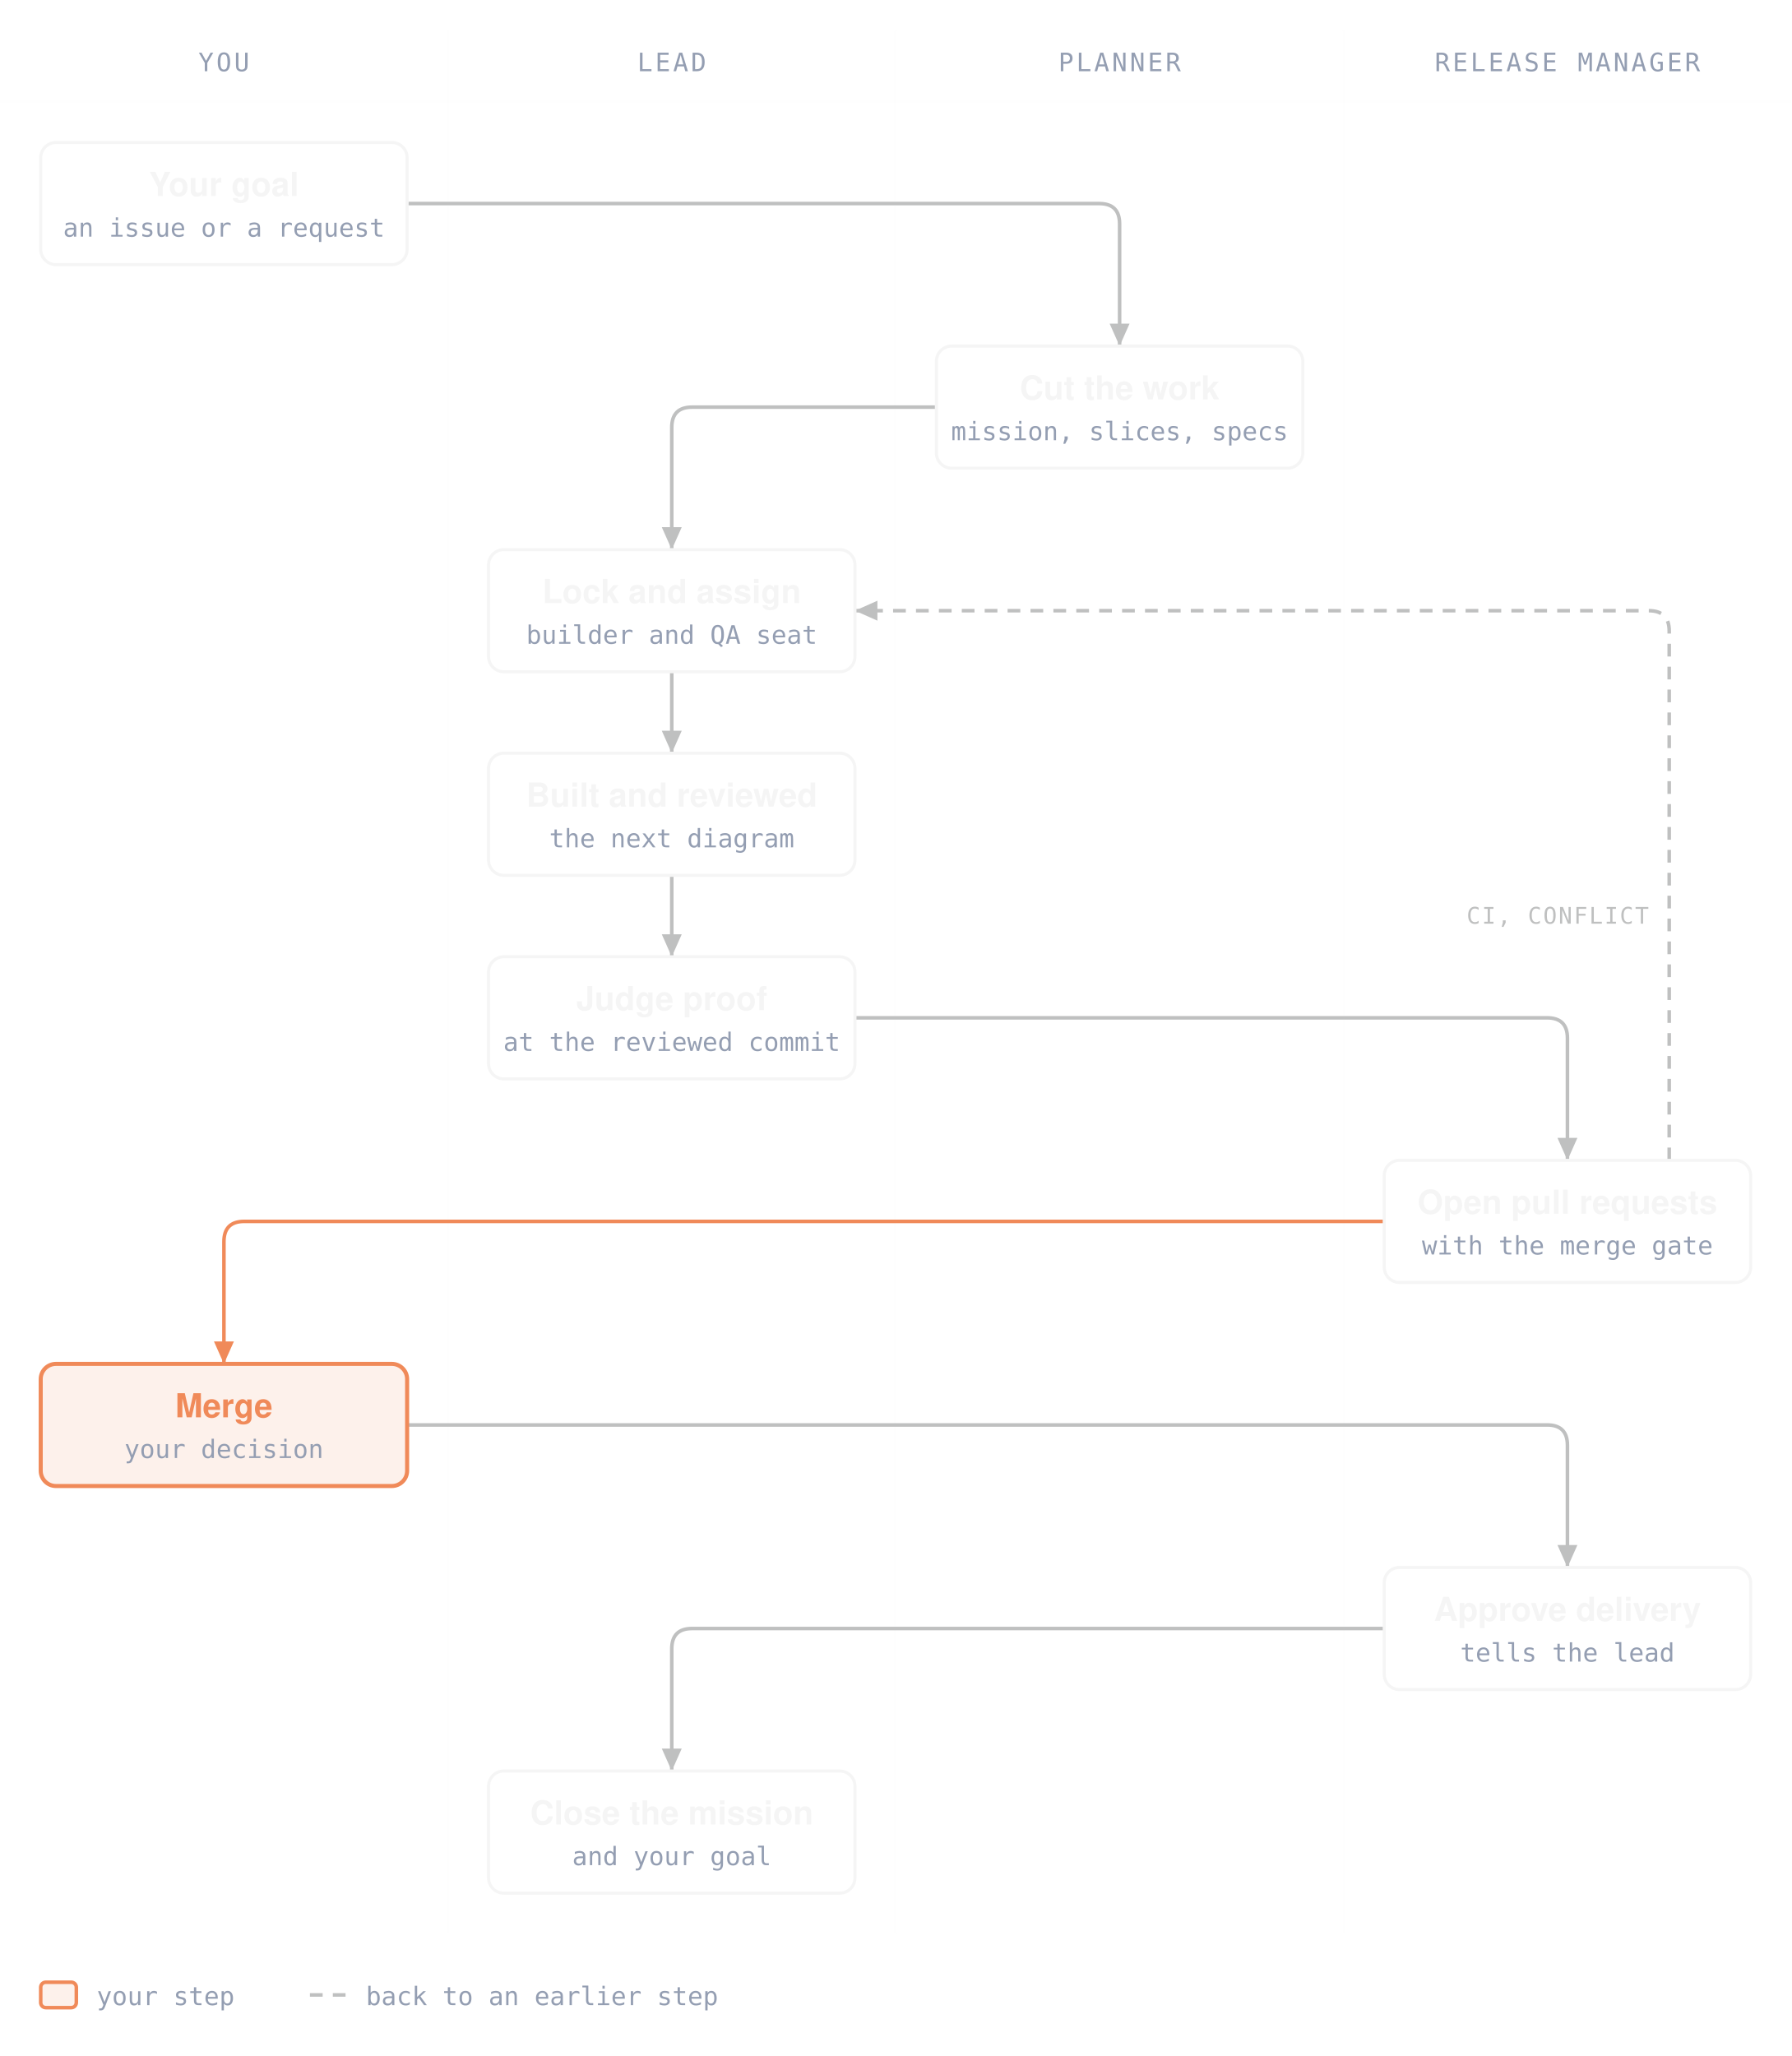
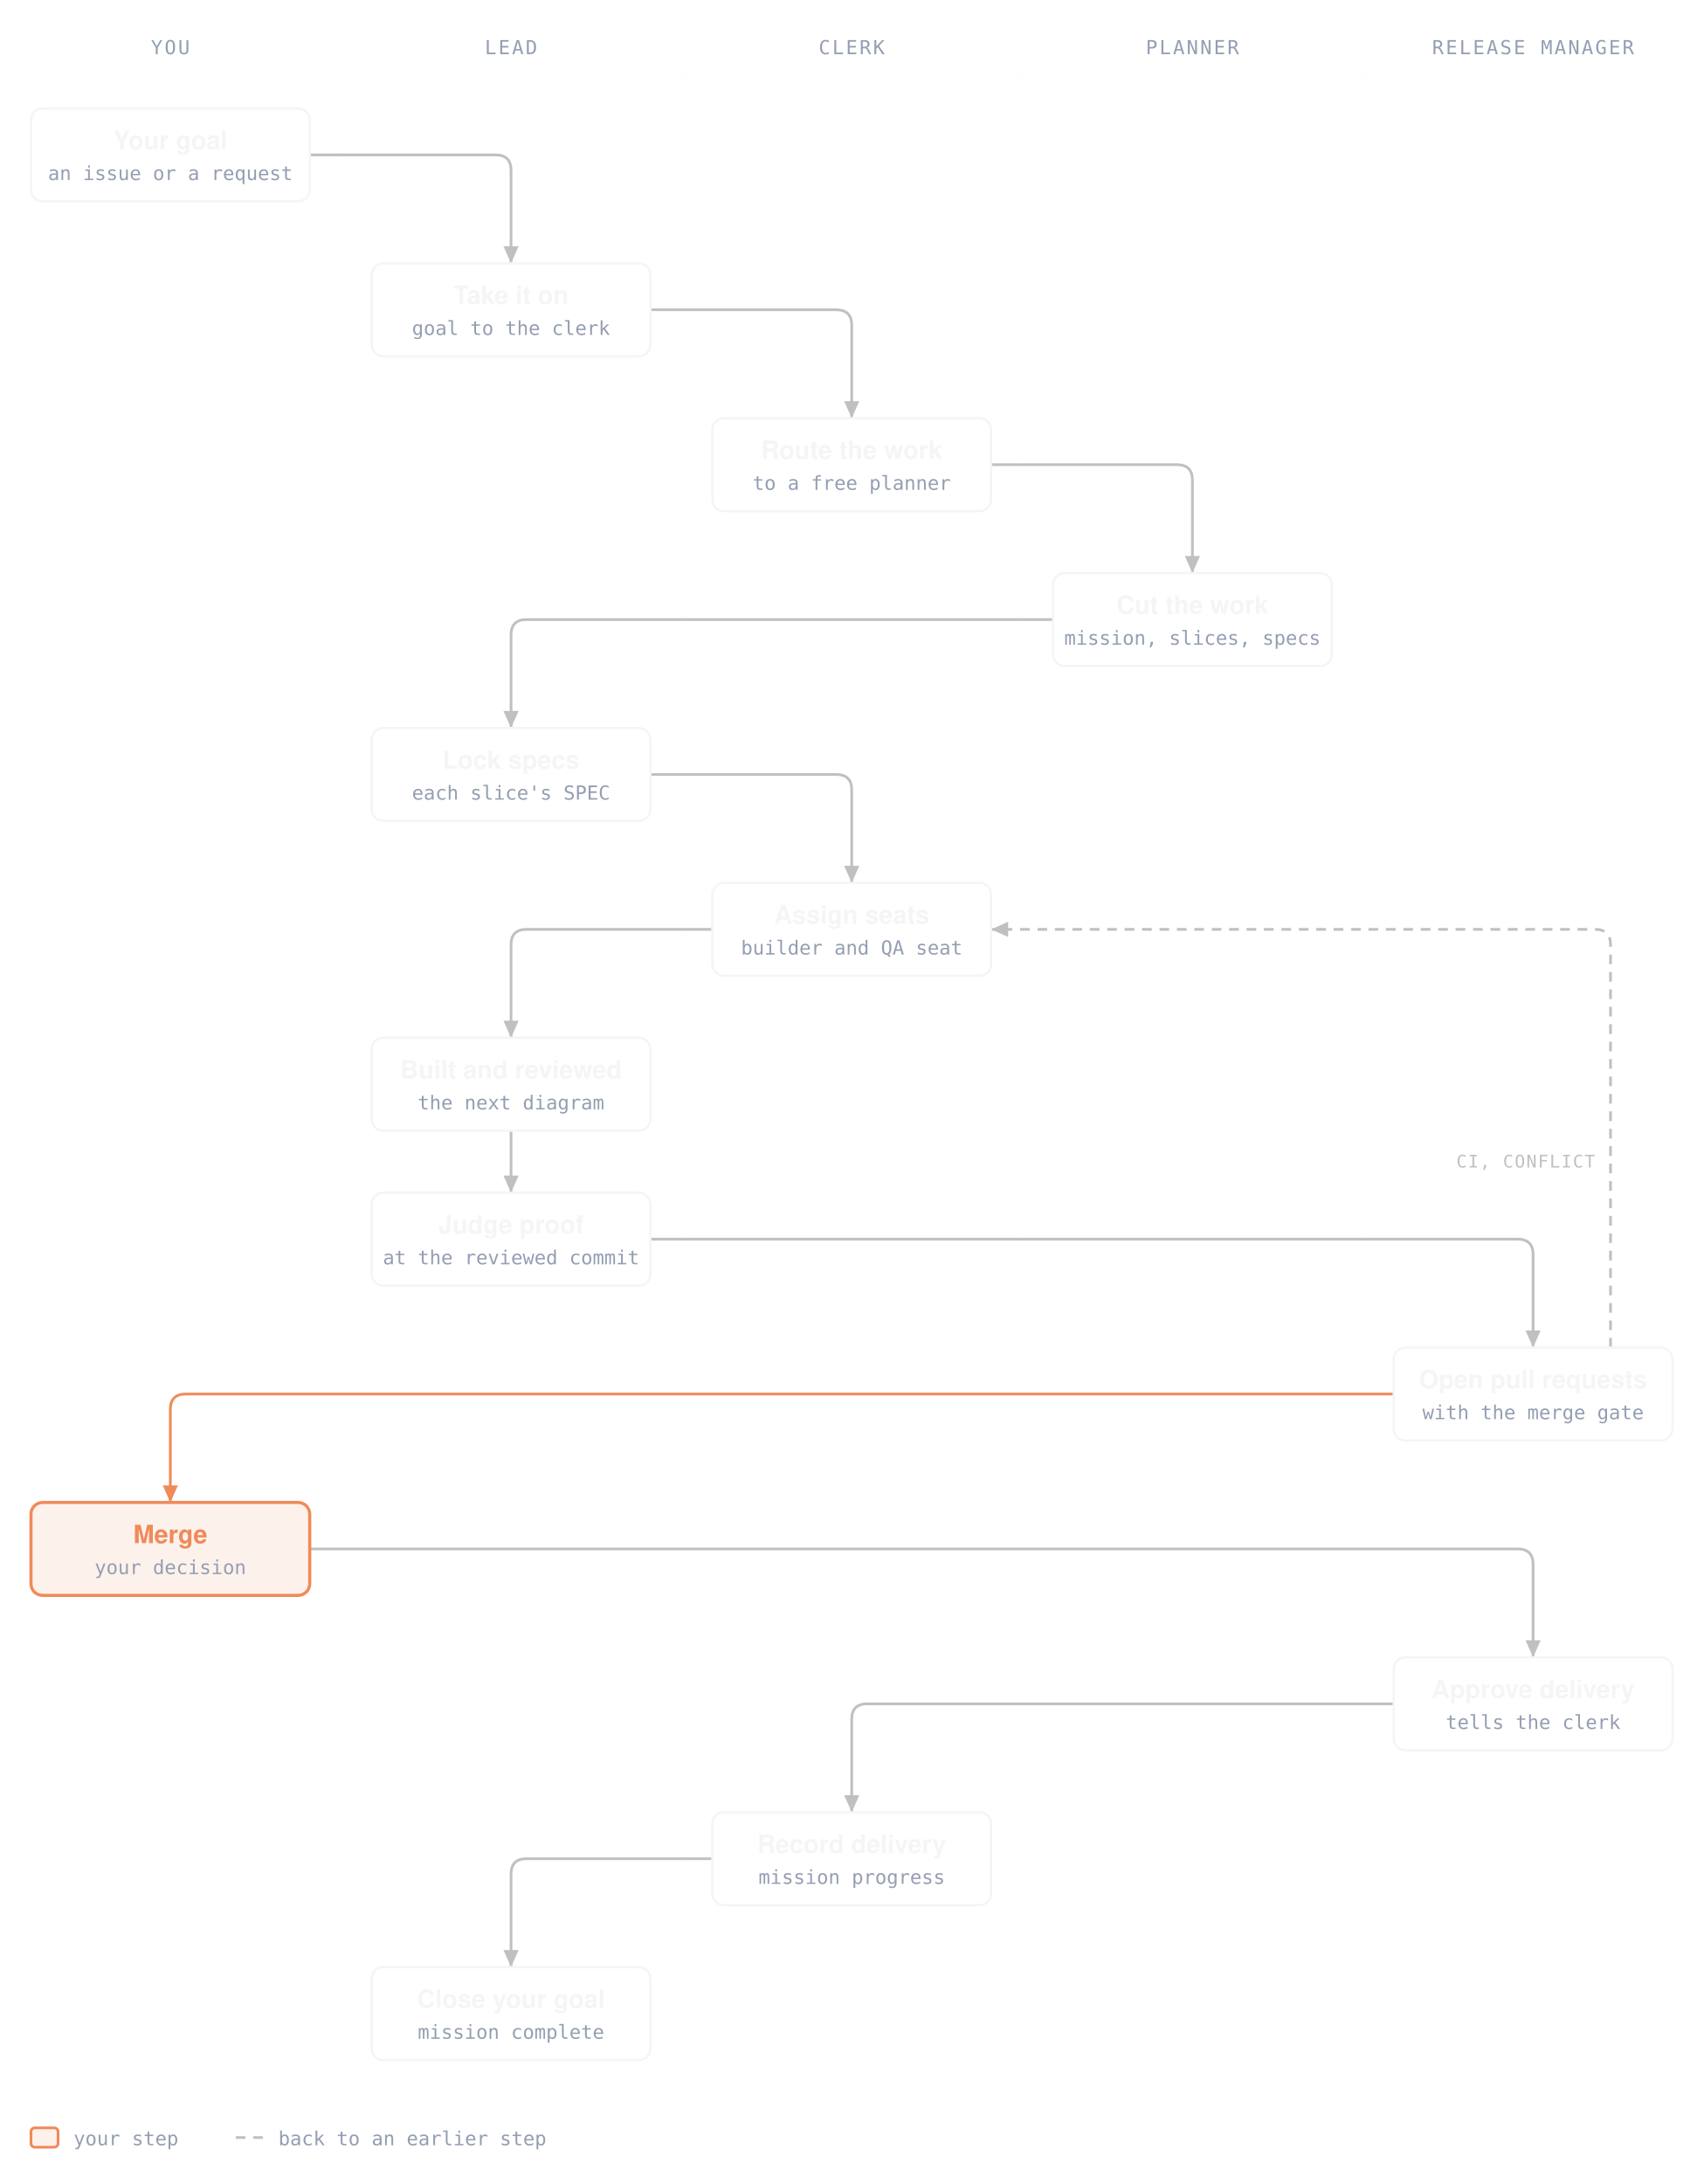
- <svg xmlns="http://www.w3.org/2000/svg" viewBox="0 0 704 808" width="704" height="808" role="img" aria-labelledby="how-the-work-moves-dark-title how-the-work-moves-dark-desc">
+ <svg xmlns="http://www.w3.org/2000/svg" viewBox="0 0 880 1128" width="880" height="1128" role="img" aria-labelledby="how-the-work-moves-dark-title how-the-work-moves-dark-desc">
  <defs>
    <marker id="how-the-work-moves-dark-arrow-muted" viewBox="0 0 10 10" refX="9" refY="5" markerWidth="7" markerHeight="7" orient="auto-start-reverse">
      <path d="M0,1 L9,5 L0,9 z" fill="#bfc0c0" />
    </marker>
    <marker id="how-the-work-moves-dark-arrow-accent" viewBox="0 0 10 10" refX="9" refY="5" markerWidth="7" markerHeight="7" orient="auto-start-reverse">
      <path d="M0,1 L9,5 L0,9 z" fill="#f08a59" />
    </marker>
  </defs>
-   <line x1="176" y1="12" x2="176" y2="760" stroke="rgba(245,245,245,0.16)" stroke-width="1" />
-   <line x1="352" y1="12" x2="352" y2="760" stroke="rgba(245,245,245,0.16)" stroke-width="1" />
-   <line x1="528" y1="12" x2="528" y2="760" stroke="rgba(245,245,245,0.16)" stroke-width="1" />
-   <line x1="0" y1="40" x2="704" y2="40" stroke="rgba(245,245,245,0.16)" stroke-width="1" />
-   <path d="M160,80 L432,80 Q440,80 440,88 L440,136" fill="none" stroke="#bfc0c0" stroke-width="1.4" marker-end="url(#how-the-work-moves-dark-arrow-muted)" />
-   <path d="M368,160 L272,160 Q264,160 264,168 L264,216" fill="none" stroke="#bfc0c0" stroke-width="1.4" marker-end="url(#how-the-work-moves-dark-arrow-muted)" />
-   <path d="M264,264 L264,296" fill="none" stroke="#bfc0c0" stroke-width="1.4" marker-end="url(#how-the-work-moves-dark-arrow-muted)" />
-   <path d="M264,344 L264,376" fill="none" stroke="#bfc0c0" stroke-width="1.4" marker-end="url(#how-the-work-moves-dark-arrow-muted)" />
-   <path d="M336,400 L608,400 Q616,400 616,408 L616,456" fill="none" stroke="#bfc0c0" stroke-width="1.4" marker-end="url(#how-the-work-moves-dark-arrow-muted)" />
-   <path d="M544,480 L96,480 Q88,480 88,488 L88,536" fill="none" stroke="#f08a59" stroke-width="1.4" marker-end="url(#how-the-work-moves-dark-arrow-accent)" />
-   <path d="M160,560 L608,560 Q616,560 616,568 L616,616" fill="none" stroke="#bfc0c0" stroke-width="1.4" marker-end="url(#how-the-work-moves-dark-arrow-muted)" />
-   <path d="M544,640 L272,640 Q264,640 264,648 L264,696" fill="none" stroke="#bfc0c0" stroke-width="1.4" marker-end="url(#how-the-work-moves-dark-arrow-muted)" />
-   <path d="M656,456 L656,248 Q656,240 648,240 L336,240" fill="none" stroke="#bfc0c0" stroke-width="1.4" stroke-dasharray="5,4" marker-end="url(#how-the-work-moves-dark-arrow-muted)" />
+   <line x1="176" y1="12" x2="176" y2="1080" stroke="rgba(245,245,245,0.16)" stroke-width="1" />
+   <line x1="352" y1="12" x2="352" y2="1080" stroke="rgba(245,245,245,0.16)" stroke-width="1" />
+   <line x1="528" y1="12" x2="528" y2="1080" stroke="rgba(245,245,245,0.16)" stroke-width="1" />
+   <line x1="704" y1="12" x2="704" y2="1080" stroke="rgba(245,245,245,0.16)" stroke-width="1" />
+   <line x1="0" y1="40" x2="880" y2="40" stroke="rgba(245,245,245,0.16)" stroke-width="1" />
+   <path d="M160,80 L256,80 Q264,80 264,88 L264,136" fill="none" stroke="#bfc0c0" stroke-width="1.4" marker-end="url(#how-the-work-moves-dark-arrow-muted)" />
+   <path d="M336,160 L432,160 Q440,160 440,168 L440,216" fill="none" stroke="#bfc0c0" stroke-width="1.4" marker-end="url(#how-the-work-moves-dark-arrow-muted)" />
+   <path d="M512,240 L608,240 Q616,240 616,248 L616,296" fill="none" stroke="#bfc0c0" stroke-width="1.4" marker-end="url(#how-the-work-moves-dark-arrow-muted)" />
+   <path d="M544,320 L272,320 Q264,320 264,328 L264,376" fill="none" stroke="#bfc0c0" stroke-width="1.4" marker-end="url(#how-the-work-moves-dark-arrow-muted)" />
+   <path d="M336,400 L432,400 Q440,400 440,408 L440,456" fill="none" stroke="#bfc0c0" stroke-width="1.4" marker-end="url(#how-the-work-moves-dark-arrow-muted)" />
+   <path d="M368,480 L272,480 Q264,480 264,488 L264,536" fill="none" stroke="#bfc0c0" stroke-width="1.4" marker-end="url(#how-the-work-moves-dark-arrow-muted)" />
+   <path d="M264,584 L264,616" fill="none" stroke="#bfc0c0" stroke-width="1.4" marker-end="url(#how-the-work-moves-dark-arrow-muted)" />
+   <path d="M336,640 L784,640 Q792,640 792,648 L792,696" fill="none" stroke="#bfc0c0" stroke-width="1.4" marker-end="url(#how-the-work-moves-dark-arrow-muted)" />
+   <path d="M720,720 L96,720 Q88,720 88,728 L88,776" fill="none" stroke="#f08a59" stroke-width="1.4" marker-end="url(#how-the-work-moves-dark-arrow-accent)" />
+   <path d="M160,800 L784,800 Q792,800 792,808 L792,856" fill="none" stroke="#bfc0c0" stroke-width="1.4" marker-end="url(#how-the-work-moves-dark-arrow-muted)" />
+   <path d="M720,880 L448,880 Q440,880 440,888 L440,936" fill="none" stroke="#bfc0c0" stroke-width="1.4" marker-end="url(#how-the-work-moves-dark-arrow-muted)" />
+   <path d="M368,960 L272,960 Q264,960 264,968 L264,1016" fill="none" stroke="#bfc0c0" stroke-width="1.4" marker-end="url(#how-the-work-moves-dark-arrow-muted)" />
+   <path d="M832,696 L832,488 Q832,480 824,480 L512,480" fill="none" stroke="#bfc0c0" stroke-width="1.4" stroke-dasharray="5,4" marker-end="url(#how-the-work-moves-dark-arrow-muted)" />
  <text x="88" y="28" font-family="'Geist Mono', ui-monospace, SFMono-Regular, Menlo, Consolas, monospace" font-size="10" font-weight="400" fill="#949eb2" text-anchor="middle" letter-spacing="1">YOU</text>
  <text x="264" y="28" font-family="'Geist Mono', ui-monospace, SFMono-Regular, Menlo, Consolas, monospace" font-size="10" font-weight="400" fill="#949eb2" text-anchor="middle" letter-spacing="1">LEAD</text>
-   <text x="440" y="28" font-family="'Geist Mono', ui-monospace, SFMono-Regular, Menlo, Consolas, monospace" font-size="10" font-weight="400" fill="#949eb2" text-anchor="middle" letter-spacing="1">PLANNER</text>
-   <text x="616" y="28" font-family="'Geist Mono', ui-monospace, SFMono-Regular, Menlo, Consolas, monospace" font-size="10" font-weight="400" fill="#949eb2" text-anchor="middle" letter-spacing="1">RELEASE MANAGER</text>
+   <text x="440" y="28" font-family="'Geist Mono', ui-monospace, SFMono-Regular, Menlo, Consolas, monospace" font-size="10" font-weight="400" fill="#949eb2" text-anchor="middle" letter-spacing="1">CLERK</text>
+   <text x="616" y="28" font-family="'Geist Mono', ui-monospace, SFMono-Regular, Menlo, Consolas, monospace" font-size="10" font-weight="400" fill="#949eb2" text-anchor="middle" letter-spacing="1">PLANNER</text>
+   <text x="792" y="28" font-family="'Geist Mono', ui-monospace, SFMono-Regular, Menlo, Consolas, monospace" font-size="10" font-weight="400" fill="#949eb2" text-anchor="middle" letter-spacing="1">RELEASE MANAGER</text>
  <rect x="16" y="56" width="144" height="48" rx="6" fill="rgba(255,255,255,0.05)" stroke="#f5f5f5" stroke-width="1.2" />
  <text x="88" y="77" font-family="Geist, system-ui, -apple-system, 'Segoe UI', Helvetica, Arial, sans-serif" font-size="13" font-weight="600" fill="#f5f5f5" text-anchor="middle">Your goal</text>
  <text x="88" y="93" font-family="'Geist Mono', ui-monospace, SFMono-Regular, Menlo, Consolas, monospace" font-size="10" font-weight="400" fill="#949eb2" text-anchor="middle">an issue or a request</text>
-   <rect x="368" y="136" width="144" height="48" rx="6" fill="rgba(255,255,255,0.05)" stroke="#f5f5f5" stroke-width="1.2" />
-   <text x="440" y="157" font-family="Geist, system-ui, -apple-system, 'Segoe UI', Helvetica, Arial, sans-serif" font-size="13" font-weight="600" fill="#f5f5f5" text-anchor="middle">Cut the work</text>
-   <text x="440" y="173" font-family="'Geist Mono', ui-monospace, SFMono-Regular, Menlo, Consolas, monospace" font-size="10" font-weight="400" fill="#949eb2" text-anchor="middle">mission, slices, specs</text>
-   <rect x="192" y="216" width="144" height="48" rx="6" fill="rgba(255,255,255,0.05)" stroke="#f5f5f5" stroke-width="1.2" />
-   <text x="264" y="237" font-family="Geist, system-ui, -apple-system, 'Segoe UI', Helvetica, Arial, sans-serif" font-size="13" font-weight="600" fill="#f5f5f5" text-anchor="middle">Lock and assign</text>
-   <text x="264" y="253" font-family="'Geist Mono', ui-monospace, SFMono-Regular, Menlo, Consolas, monospace" font-size="10" font-weight="400" fill="#949eb2" text-anchor="middle">builder and QA seat</text>
-   <rect x="192" y="296" width="144" height="48" rx="6" fill="rgba(255,255,255,0.05)" stroke="#f5f5f5" stroke-width="1.2" />
-   <text x="264" y="317" font-family="Geist, system-ui, -apple-system, 'Segoe UI', Helvetica, Arial, sans-serif" font-size="13" font-weight="600" fill="#f5f5f5" text-anchor="middle">Built and reviewed</text>
-   <text x="264" y="333" font-family="'Geist Mono', ui-monospace, SFMono-Regular, Menlo, Consolas, monospace" font-size="10" font-weight="400" fill="#949eb2" text-anchor="middle">the next diagram</text>
+   <rect x="192" y="136" width="144" height="48" rx="6" fill="rgba(255,255,255,0.05)" stroke="#f5f5f5" stroke-width="1.2" />
+   <text x="264" y="157" font-family="Geist, system-ui, -apple-system, 'Segoe UI', Helvetica, Arial, sans-serif" font-size="13" font-weight="600" fill="#f5f5f5" text-anchor="middle">Take it on</text>
+   <text x="264" y="173" font-family="'Geist Mono', ui-monospace, SFMono-Regular, Menlo, Consolas, monospace" font-size="10" font-weight="400" fill="#949eb2" text-anchor="middle">goal to the clerk</text>
+   <rect x="368" y="216" width="144" height="48" rx="6" fill="rgba(255,255,255,0.05)" stroke="#f5f5f5" stroke-width="1.2" />
+   <text x="440" y="237" font-family="Geist, system-ui, -apple-system, 'Segoe UI', Helvetica, Arial, sans-serif" font-size="13" font-weight="600" fill="#f5f5f5" text-anchor="middle">Route the work</text>
+   <text x="440" y="253" font-family="'Geist Mono', ui-monospace, SFMono-Regular, Menlo, Consolas, monospace" font-size="10" font-weight="400" fill="#949eb2" text-anchor="middle">to a free planner</text>
+   <rect x="544" y="296" width="144" height="48" rx="6" fill="rgba(255,255,255,0.05)" stroke="#f5f5f5" stroke-width="1.2" />
+   <text x="616" y="317" font-family="Geist, system-ui, -apple-system, 'Segoe UI', Helvetica, Arial, sans-serif" font-size="13" font-weight="600" fill="#f5f5f5" text-anchor="middle">Cut the work</text>
+   <text x="616" y="333" font-family="'Geist Mono', ui-monospace, SFMono-Regular, Menlo, Consolas, monospace" font-size="10" font-weight="400" fill="#949eb2" text-anchor="middle">mission, slices, specs</text>
  <rect x="192" y="376" width="144" height="48" rx="6" fill="rgba(255,255,255,0.05)" stroke="#f5f5f5" stroke-width="1.2" />
-   <text x="264" y="397" font-family="Geist, system-ui, -apple-system, 'Segoe UI', Helvetica, Arial, sans-serif" font-size="13" font-weight="600" fill="#f5f5f5" text-anchor="middle">Judge proof</text>
-   <text x="264" y="413" font-family="'Geist Mono', ui-monospace, SFMono-Regular, Menlo, Consolas, monospace" font-size="10" font-weight="400" fill="#949eb2" text-anchor="middle">at the reviewed commit</text>
-   <rect x="544" y="456" width="144" height="48" rx="6" fill="rgba(255,255,255,0.05)" stroke="#f5f5f5" stroke-width="1.2" />
-   <text x="616" y="477" font-family="Geist, system-ui, -apple-system, 'Segoe UI', Helvetica, Arial, sans-serif" font-size="13" font-weight="600" fill="#f5f5f5" text-anchor="middle">Open pull requests</text>
-   <text x="616" y="493" font-family="'Geist Mono', ui-monospace, SFMono-Regular, Menlo, Consolas, monospace" font-size="10" font-weight="400" fill="#949eb2" text-anchor="middle">with the merge gate</text>
-   <rect x="16" y="536" width="144" height="48" rx="6" fill="rgba(240,138,89,0.12)" stroke="#f08a59" stroke-width="1.6" />
-   <text x="88" y="557" font-family="Geist, system-ui, -apple-system, 'Segoe UI', Helvetica, Arial, sans-serif" font-size="13" font-weight="600" fill="#f08a59" text-anchor="middle">Merge</text>
-   <text x="88" y="573" font-family="'Geist Mono', ui-monospace, SFMono-Regular, Menlo, Consolas, monospace" font-size="10" font-weight="400" fill="#949eb2" text-anchor="middle">your decision</text>
-   <rect x="544" y="616" width="144" height="48" rx="6" fill="rgba(255,255,255,0.05)" stroke="#f5f5f5" stroke-width="1.2" />
-   <text x="616" y="637" font-family="Geist, system-ui, -apple-system, 'Segoe UI', Helvetica, Arial, sans-serif" font-size="13" font-weight="600" fill="#f5f5f5" text-anchor="middle">Approve delivery</text>
-   <text x="616" y="653" font-family="'Geist Mono', ui-monospace, SFMono-Regular, Menlo, Consolas, monospace" font-size="10" font-weight="400" fill="#949eb2" text-anchor="middle">tells the lead</text>
-   <rect x="192" y="696" width="144" height="48" rx="6" fill="rgba(255,255,255,0.05)" stroke="#f5f5f5" stroke-width="1.2" />
-   <text x="264" y="717" font-family="Geist, system-ui, -apple-system, 'Segoe UI', Helvetica, Arial, sans-serif" font-size="13" font-weight="600" fill="#f5f5f5" text-anchor="middle">Close the mission</text>
-   <text x="264" y="733" font-family="'Geist Mono', ui-monospace, SFMono-Regular, Menlo, Consolas, monospace" font-size="10" font-weight="400" fill="#949eb2" text-anchor="middle">and your goal</text>
-   <text x="648" y="363" font-family="'Geist Mono', ui-monospace, SFMono-Regular, Menlo, Consolas, monospace" font-size="9" font-weight="400" fill="#bfc0c0" text-anchor="end" letter-spacing="0.6">CI, CONFLICT</text>
-   <rect x="16" y="779" width="14" height="10" rx="2" fill="rgba(240,138,89,0.12)" stroke="#f08a59" stroke-width="1.4" />
-   <text x="38" y="788" font-family="'Geist Mono', ui-monospace, SFMono-Regular, Menlo, Consolas, monospace" font-size="10" fill="#949eb2">your step</text>
-   <line x1="121.8" y1="784" x2="137.8" y2="784" stroke="#bfc0c0" stroke-width="1.4" stroke-dasharray="5,4" />
-   <text x="143.8" y="788" font-family="'Geist Mono', ui-monospace, SFMono-Regular, Menlo, Consolas, monospace" font-size="10" fill="#949eb2">back to an earlier step</text>
+   <text x="264" y="397" font-family="Geist, system-ui, -apple-system, 'Segoe UI', Helvetica, Arial, sans-serif" font-size="13" font-weight="600" fill="#f5f5f5" text-anchor="middle">Lock specs</text>
+   <text x="264" y="413" font-family="'Geist Mono', ui-monospace, SFMono-Regular, Menlo, Consolas, monospace" font-size="10" font-weight="400" fill="#949eb2" text-anchor="middle">each slice's SPEC</text>
+   <rect x="368" y="456" width="144" height="48" rx="6" fill="rgba(255,255,255,0.05)" stroke="#f5f5f5" stroke-width="1.2" />
+   <text x="440" y="477" font-family="Geist, system-ui, -apple-system, 'Segoe UI', Helvetica, Arial, sans-serif" font-size="13" font-weight="600" fill="#f5f5f5" text-anchor="middle">Assign seats</text>
+   <text x="440" y="493" font-family="'Geist Mono', ui-monospace, SFMono-Regular, Menlo, Consolas, monospace" font-size="10" font-weight="400" fill="#949eb2" text-anchor="middle">builder and QA seat</text>
+   <rect x="192" y="536" width="144" height="48" rx="6" fill="rgba(255,255,255,0.05)" stroke="#f5f5f5" stroke-width="1.2" />
+   <text x="264" y="557" font-family="Geist, system-ui, -apple-system, 'Segoe UI', Helvetica, Arial, sans-serif" font-size="13" font-weight="600" fill="#f5f5f5" text-anchor="middle">Built and reviewed</text>
+   <text x="264" y="573" font-family="'Geist Mono', ui-monospace, SFMono-Regular, Menlo, Consolas, monospace" font-size="10" font-weight="400" fill="#949eb2" text-anchor="middle">the next diagram</text>
+   <rect x="192" y="616" width="144" height="48" rx="6" fill="rgba(255,255,255,0.05)" stroke="#f5f5f5" stroke-width="1.2" />
+   <text x="264" y="637" font-family="Geist, system-ui, -apple-system, 'Segoe UI', Helvetica, Arial, sans-serif" font-size="13" font-weight="600" fill="#f5f5f5" text-anchor="middle">Judge proof</text>
+   <text x="264" y="653" font-family="'Geist Mono', ui-monospace, SFMono-Regular, Menlo, Consolas, monospace" font-size="10" font-weight="400" fill="#949eb2" text-anchor="middle">at the reviewed commit</text>
+   <rect x="720" y="696" width="144" height="48" rx="6" fill="rgba(255,255,255,0.05)" stroke="#f5f5f5" stroke-width="1.2" />
+   <text x="792" y="717" font-family="Geist, system-ui, -apple-system, 'Segoe UI', Helvetica, Arial, sans-serif" font-size="13" font-weight="600" fill="#f5f5f5" text-anchor="middle">Open pull requests</text>
+   <text x="792" y="733" font-family="'Geist Mono', ui-monospace, SFMono-Regular, Menlo, Consolas, monospace" font-size="10" font-weight="400" fill="#949eb2" text-anchor="middle">with the merge gate</text>
+   <rect x="16" y="776" width="144" height="48" rx="6" fill="rgba(240,138,89,0.12)" stroke="#f08a59" stroke-width="1.6" />
+   <text x="88" y="797" font-family="Geist, system-ui, -apple-system, 'Segoe UI', Helvetica, Arial, sans-serif" font-size="13" font-weight="600" fill="#f08a59" text-anchor="middle">Merge</text>
+   <text x="88" y="813" font-family="'Geist Mono', ui-monospace, SFMono-Regular, Menlo, Consolas, monospace" font-size="10" font-weight="400" fill="#949eb2" text-anchor="middle">your decision</text>
+   <rect x="720" y="856" width="144" height="48" rx="6" fill="rgba(255,255,255,0.05)" stroke="#f5f5f5" stroke-width="1.2" />
+   <text x="792" y="877" font-family="Geist, system-ui, -apple-system, 'Segoe UI', Helvetica, Arial, sans-serif" font-size="13" font-weight="600" fill="#f5f5f5" text-anchor="middle">Approve delivery</text>
+   <text x="792" y="893" font-family="'Geist Mono', ui-monospace, SFMono-Regular, Menlo, Consolas, monospace" font-size="10" font-weight="400" fill="#949eb2" text-anchor="middle">tells the clerk</text>
+   <rect x="368" y="936" width="144" height="48" rx="6" fill="rgba(255,255,255,0.05)" stroke="#f5f5f5" stroke-width="1.2" />
+   <text x="440" y="957" font-family="Geist, system-ui, -apple-system, 'Segoe UI', Helvetica, Arial, sans-serif" font-size="13" font-weight="600" fill="#f5f5f5" text-anchor="middle">Record delivery</text>
+   <text x="440" y="973" font-family="'Geist Mono', ui-monospace, SFMono-Regular, Menlo, Consolas, monospace" font-size="10" font-weight="400" fill="#949eb2" text-anchor="middle">mission progress</text>
+   <rect x="192" y="1016" width="144" height="48" rx="6" fill="rgba(255,255,255,0.05)" stroke="#f5f5f5" stroke-width="1.2" />
+   <text x="264" y="1037" font-family="Geist, system-ui, -apple-system, 'Segoe UI', Helvetica, Arial, sans-serif" font-size="13" font-weight="600" fill="#f5f5f5" text-anchor="middle">Close your goal</text>
+   <text x="264" y="1053" font-family="'Geist Mono', ui-monospace, SFMono-Regular, Menlo, Consolas, monospace" font-size="10" font-weight="400" fill="#949eb2" text-anchor="middle">mission complete</text>
+   <text x="824" y="603" font-family="'Geist Mono', ui-monospace, SFMono-Regular, Menlo, Consolas, monospace" font-size="9" font-weight="400" fill="#bfc0c0" text-anchor="end" letter-spacing="0.6">CI, CONFLICT</text>
+   <rect x="16" y="1099" width="14" height="10" rx="2" fill="rgba(240,138,89,0.12)" stroke="#f08a59" stroke-width="1.4" />
+   <text x="38" y="1108" font-family="'Geist Mono', ui-monospace, SFMono-Regular, Menlo, Consolas, monospace" font-size="10" fill="#949eb2">your step</text>
+   <line x1="121.8" y1="1104" x2="137.8" y2="1104" stroke="#bfc0c0" stroke-width="1.4" stroke-dasharray="5,4" />
+   <text x="143.8" y="1108" font-family="'Geist Mono', ui-monospace, SFMono-Regular, Menlo, Consolas, monospace" font-size="10" fill="#949eb2">back to an earlier step</text>
</svg>
